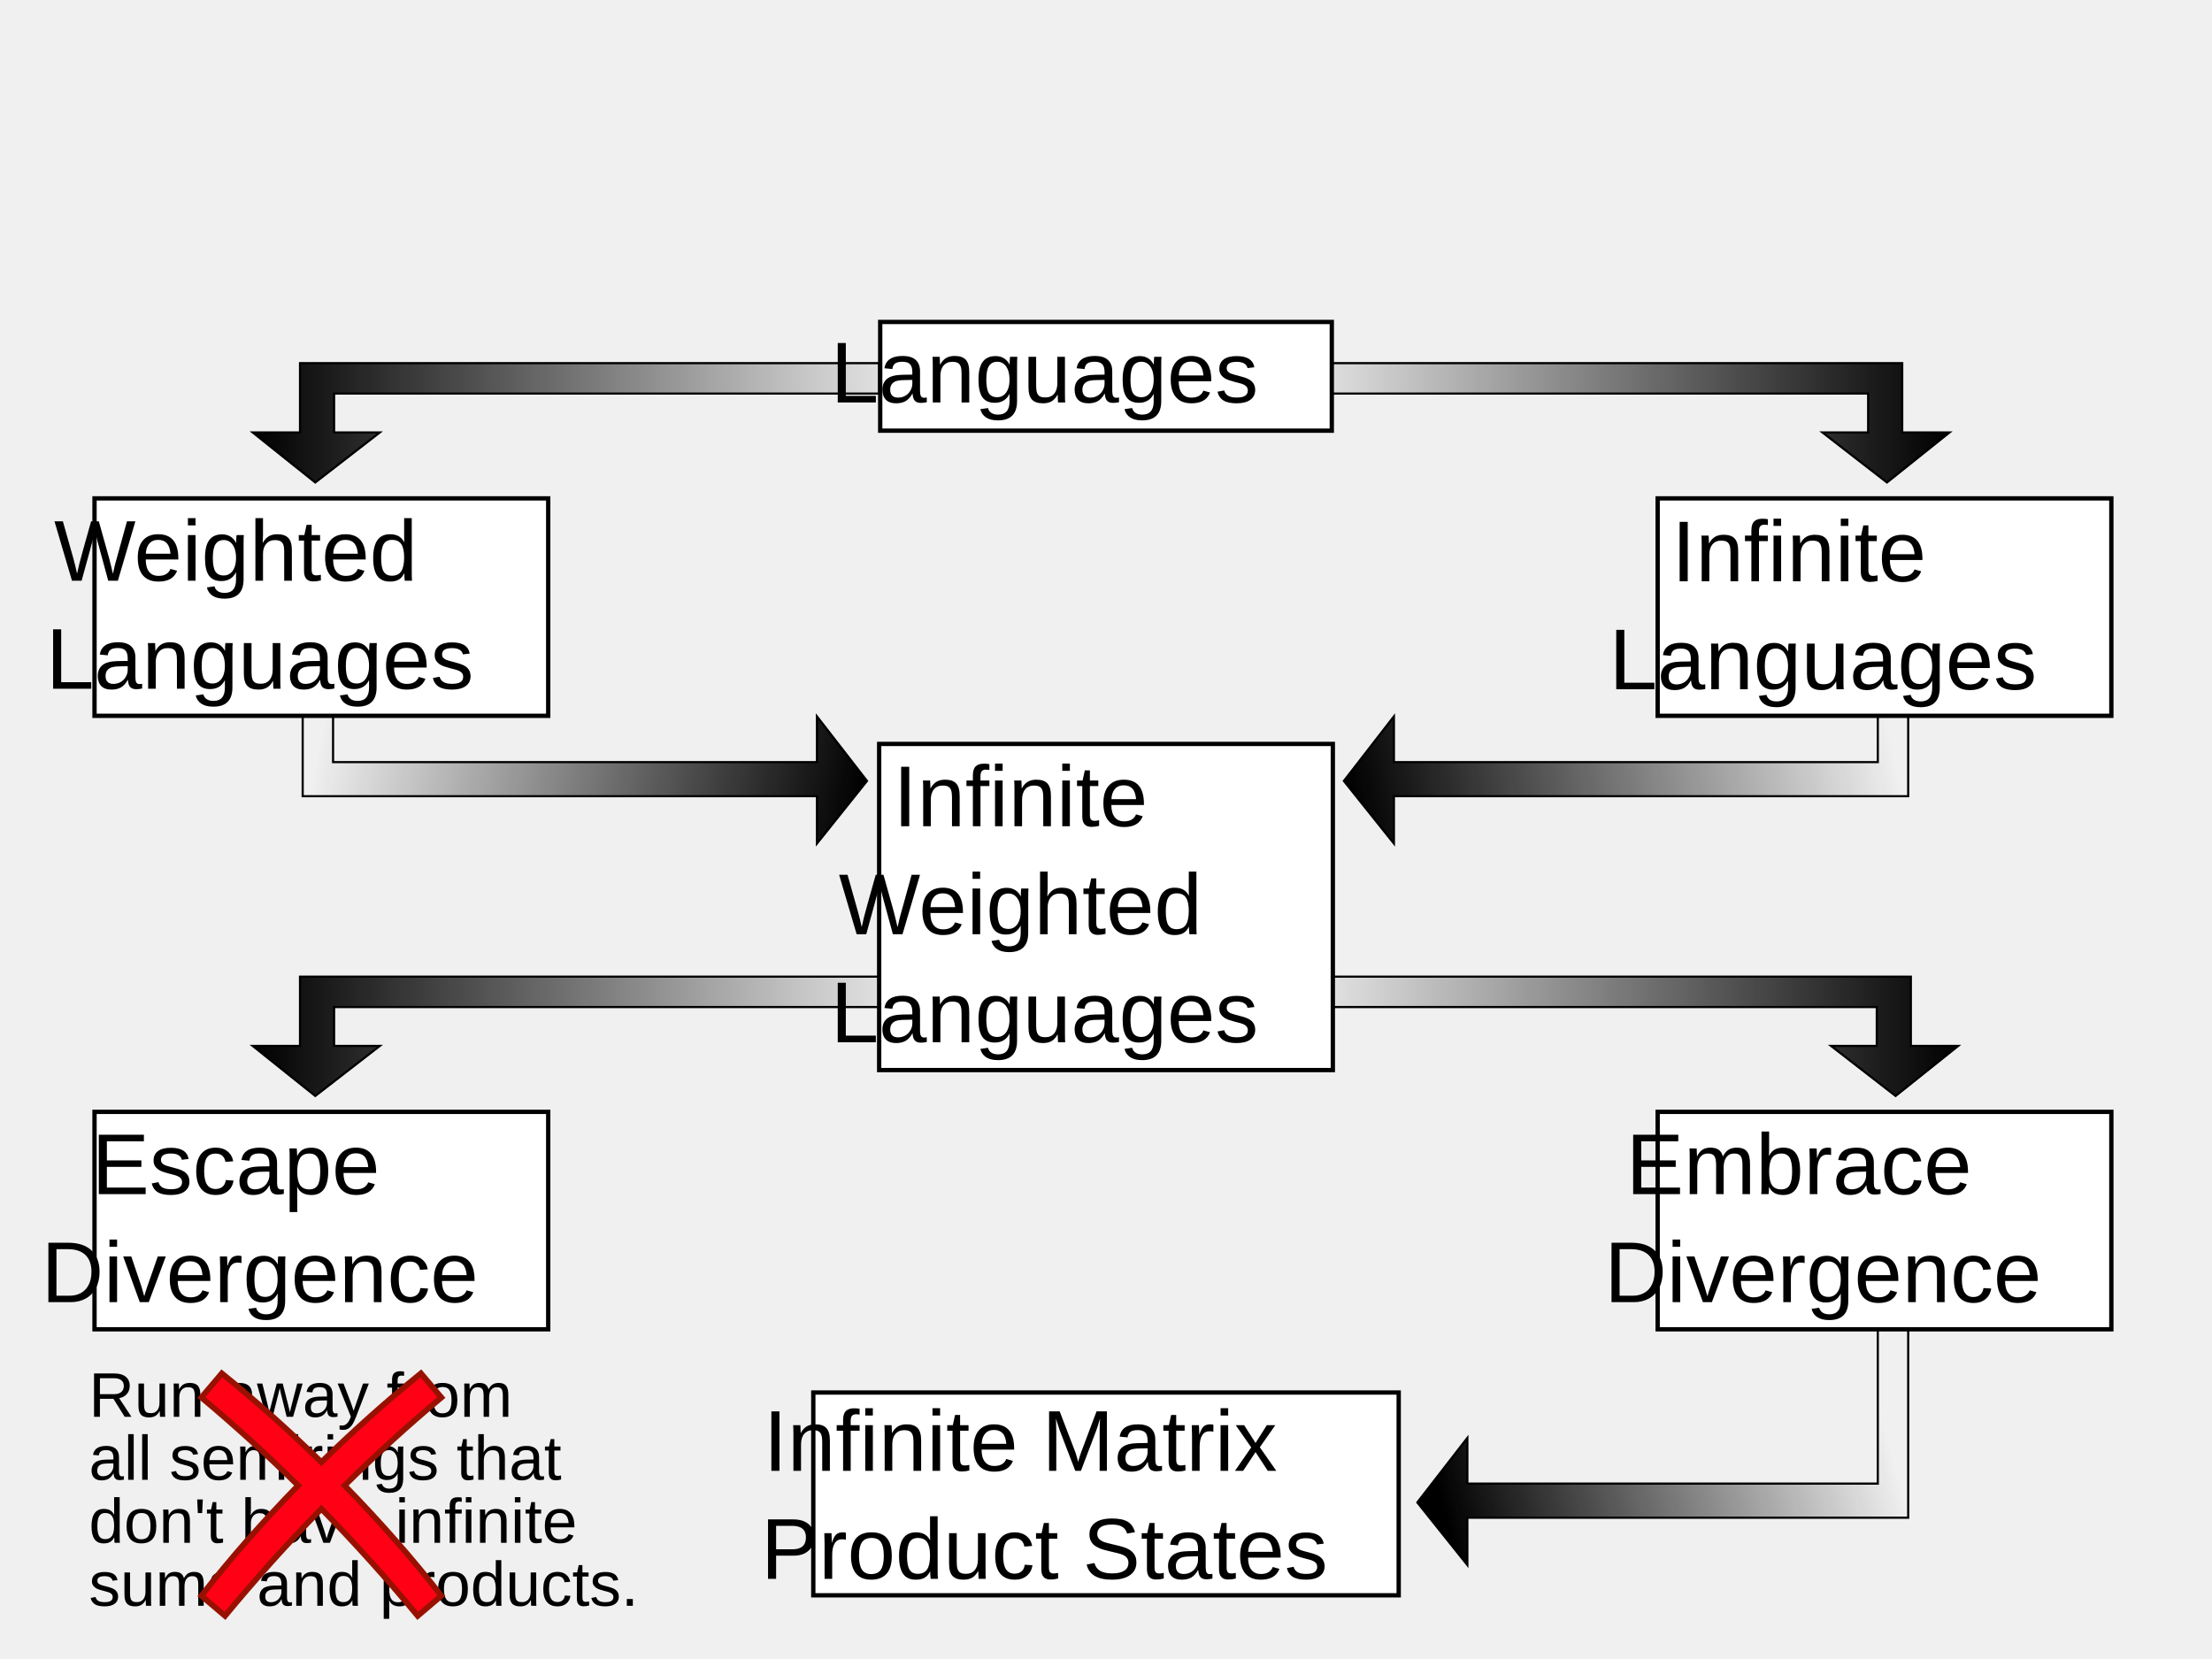
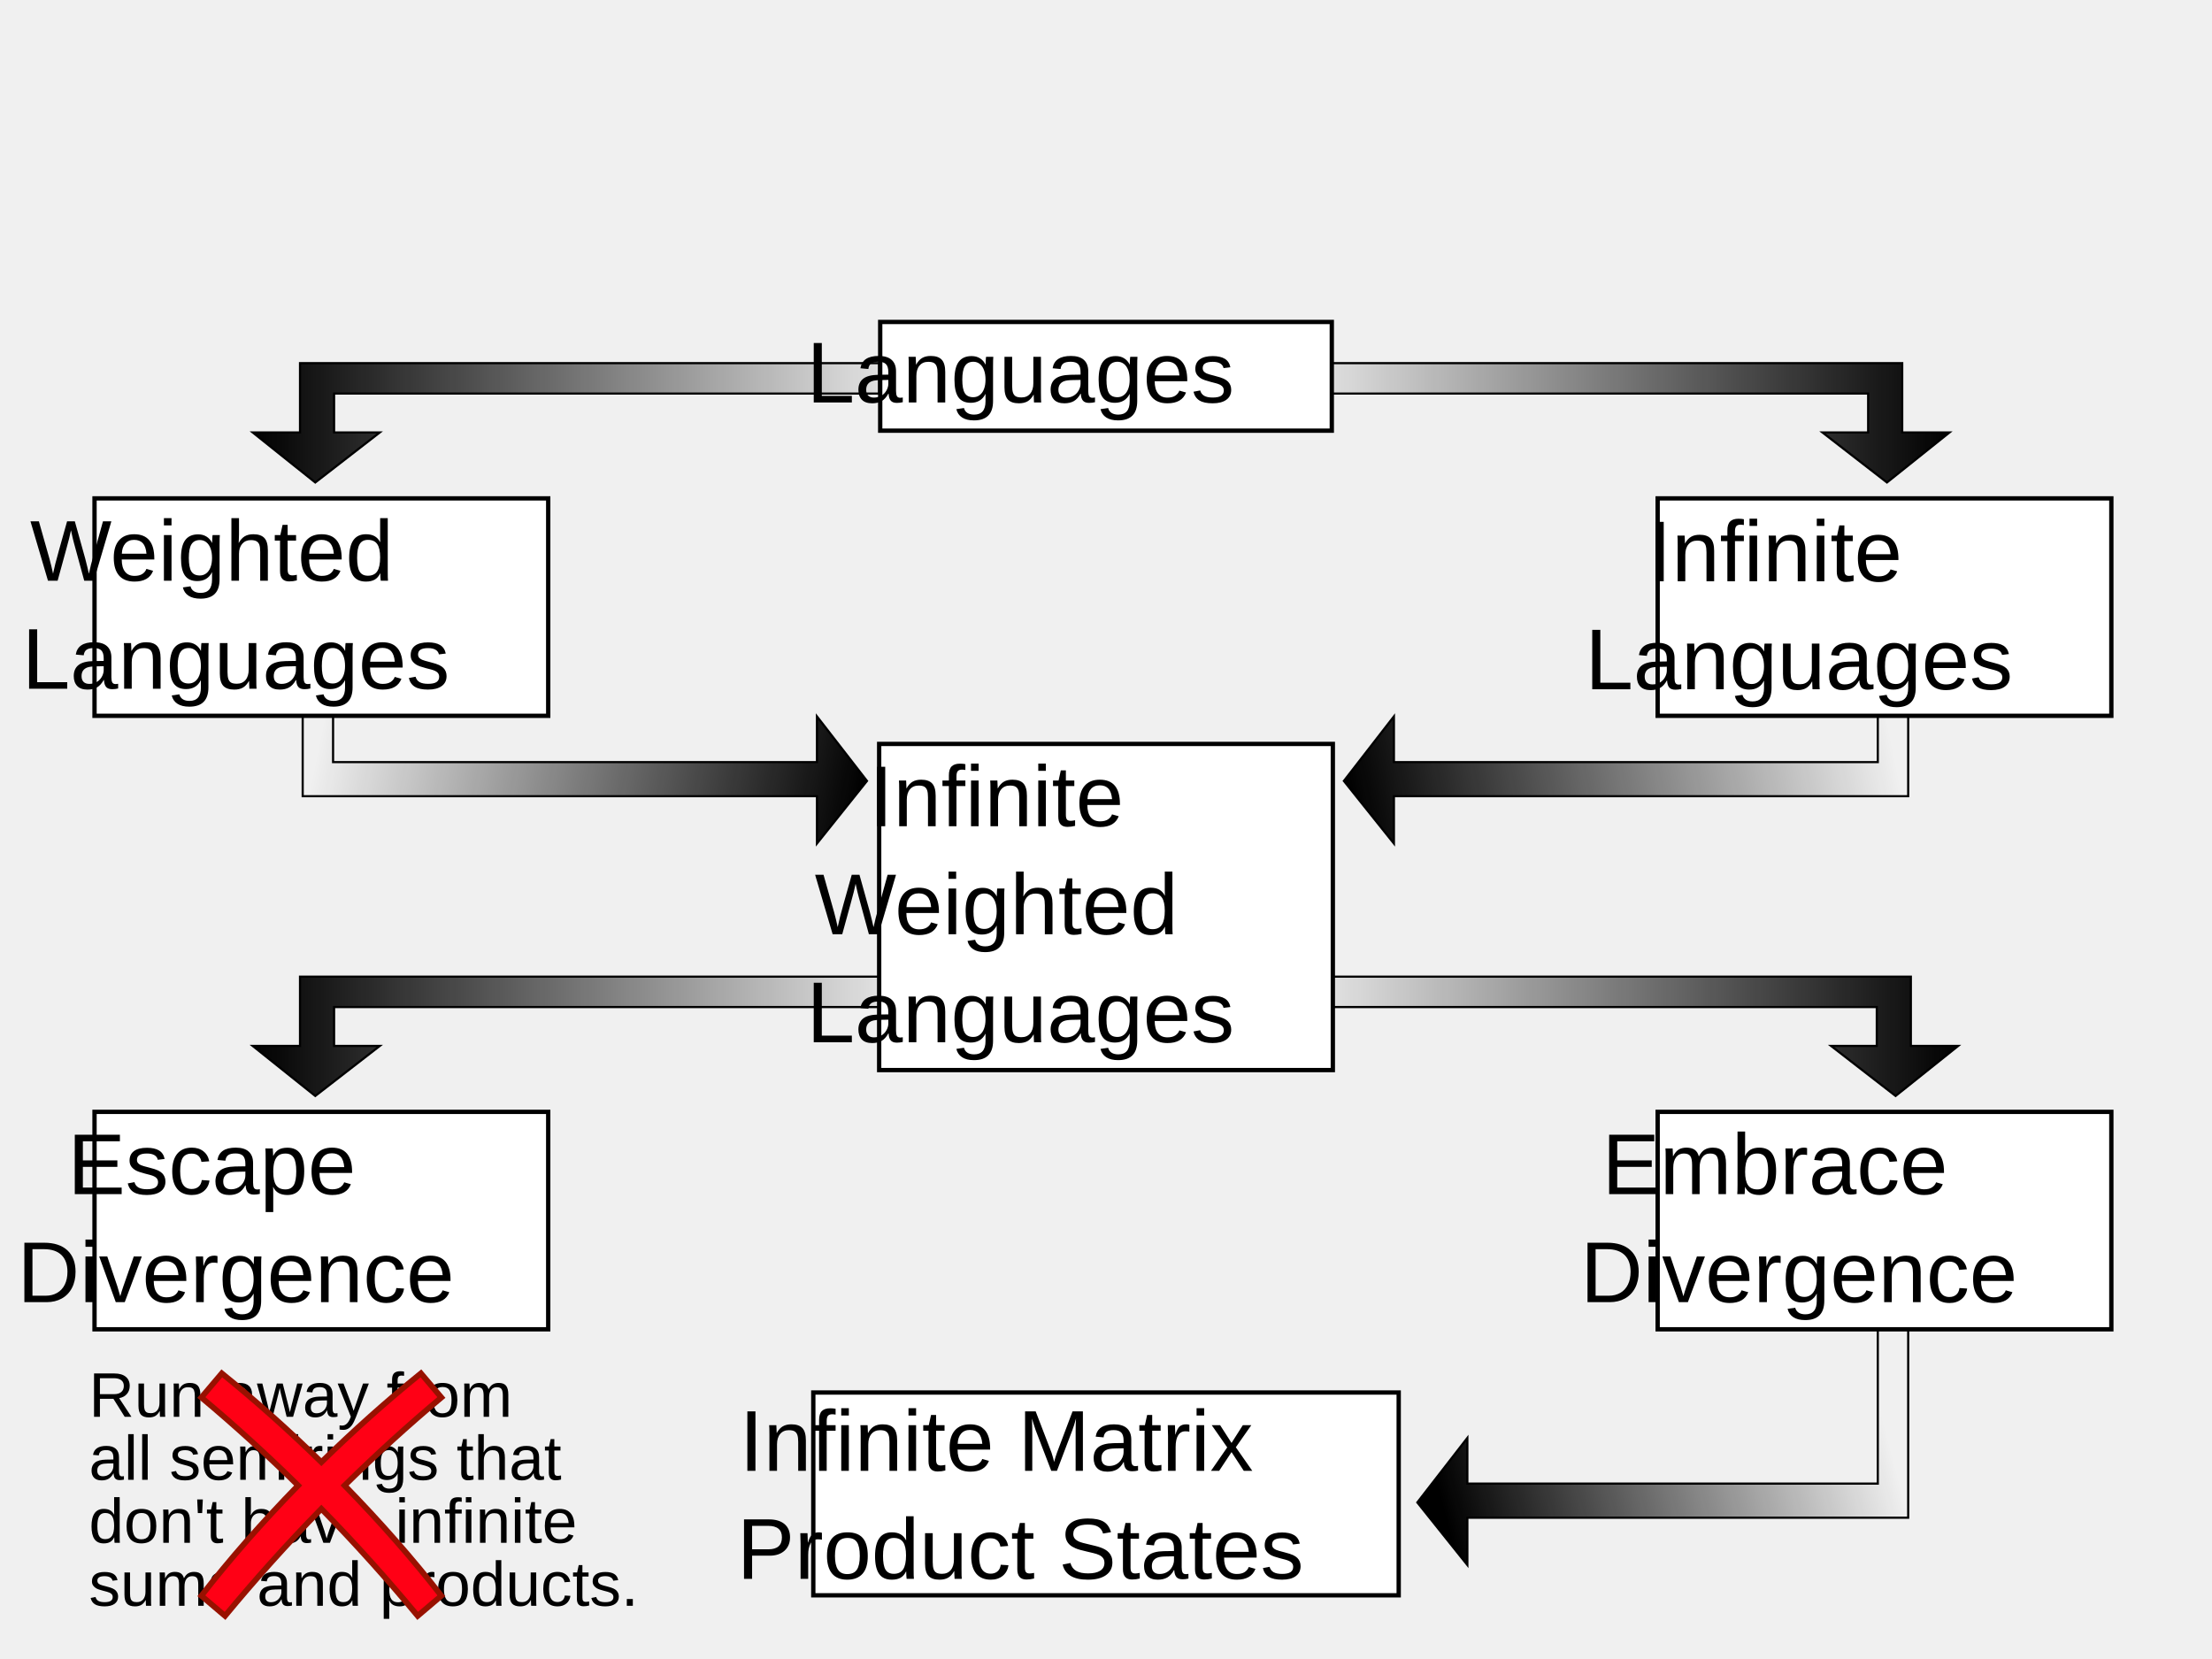
<svg xmlns="http://www.w3.org/2000/svg" xmlns:xlink="http://www.w3.org/1999/xlink" height="768" width="1024" id="svg2" version="1.1">
  <defs id="defs26765">
    <linearGradient id="linearGradient4539">
      <stop style="stop-color:#000000;stop-opacity:1;" offset="0" id="stop4541" />
      <stop style="stop-color:#000000;stop-opacity:0;" offset="1" id="stop4543" />
    </linearGradient>
    <linearGradient xlink:href="#linearGradient4539" id="linearGradient4545" x1="116.475" y1="195.733" x2="427.003" y2="195.733" gradientUnits="userSpaceOnUse" />
    <linearGradient xlink:href="#linearGradient4539" id="linearGradient4549" gradientUnits="userSpaceOnUse" x1="116.475" y1="195.733" x2="427.003" y2="195.733" gradientTransform="matrix(-1,0,0,1,1019.478,0)" />
    <linearGradient xlink:href="#linearGradient4539" id="linearGradient4557" gradientUnits="userSpaceOnUse" x1="368.039" y1="428.645" x2="418.309" y2="182.807" gradientTransform="matrix(0,-1,1,0,-27.99423,727.4725)" />
    <linearGradient xlink:href="#linearGradient4539" id="linearGradient4561" gradientUnits="userSpaceOnUse" x1="116.475" y1="195.733" x2="427.003" y2="195.733" gradientTransform="translate(0,284)" />
    <linearGradient xlink:href="#linearGradient4539" id="linearGradient4567" gradientUnits="userSpaceOnUse" gradientTransform="matrix(0,-1,-1,0,1051.473,727.4725)" x1="368.039" y1="428.645" x2="418.309" y2="182.807" />
    <linearGradient xlink:href="#linearGradient4539" id="linearGradient4569" gradientUnits="userSpaceOnUse" gradientTransform="matrix(-1,0,0,1,1023.478,284)" x1="116.475" y1="195.733" x2="427.003" y2="195.733" />
    <linearGradient xlink:href="#linearGradient4539" id="linearGradient4573" gradientUnits="userSpaceOnUse" gradientTransform="matrix(0,-1,-1,0,1051.473,1007.472)" x1="315.774" y1="385.091" x2="368.948" y2="184.743" />
  </defs>
-   <path id="outline.embrace_divergence_out_arrow" d="m 883.355,614.97 0,87.62 -204.068,0 0,21.908 -23.165,-28.975 23.165,-29.879 0,21.165 190,0 0,-71.838 z" style="fill:url(#linearGradient4573);fill-opacity:1;stroke:#000000;stroke-width:1px;stroke-linecap:butt;stroke-linejoin:miter;stroke-opacity:1" />
-   <path style="fill:url(#linearGradient4567);fill-opacity:1;stroke:#000000;stroke-width:1px;stroke-linecap:butt;stroke-linejoin:miter;stroke-opacity:1" d="m 883.355,330.97 0,37.619 -238.068,0 0,21.908 -23.165,-28.975 23.165,-29.879 0,21.165 224,0 0,-21.837 z" id="outline.infinite_languages_out_arrow" />
-   <path style="fill:url(#linearGradient4569);fill-opacity:1;stroke:#000000;stroke-width:1px;stroke-linecap:butt;stroke-linejoin:miter;stroke-opacity:1" d="m 616.5,452.117 268.095,0 0,32.068 21.908,0 -28.975,23.165 -29.879,-23.165 21.165,0 0,-18 -252.313,0 z" id="outline.embrace_divergence_in_arrow" />
-   <path id="outline.weighted_languages_out_arrow" d="m 140.123,330.97 0,37.619 238.068,0 0,21.908 23.165,-28.975 -23.165,-29.879 0,21.165 -224,0 0,-21.837 z" style="fill:url(#linearGradient4557);fill-opacity:1;stroke:#000000;stroke-width:1px;stroke-linecap:butt;stroke-linejoin:miter;stroke-opacity:1" />
-   <path id="outline.escape_divergence_in_arrow" d="m 407,452.117 -268.117,0 0,32.068 -21.908,0 28.975,23.165 29.879,-23.165 -21.165,0 0,-18 252.335,0 z" style="fill:url(#linearGradient4561);fill-opacity:1;stroke:#000000;stroke-width:1px;stroke-linecap:butt;stroke-linejoin:miter;stroke-opacity:1" />
-   <path id="outline.infinite_languages_in_arrow" d="m 616.5,168.117 264.095,0 0,32.068 21.908,0 -28.975,23.165 -29.879,-23.165 21.165,0 0,-18 L 616.5,182.185 z" style="fill:url(#linearGradient4549);fill-opacity:1;stroke:#000000;stroke-width:1px;stroke-linecap:butt;stroke-linejoin:miter;stroke-opacity:1" />
-   <path style="fill:url(#linearGradient4545);fill-opacity:1;stroke:#000000;stroke-width:1px;stroke-linecap:butt;stroke-linejoin:miter;stroke-opacity:1" d="m 407,168.117 -268.117,0 0,32.068 -21.908,0 28.975,23.165 29.879,-23.165 -21.165,0 0,-18 252.335,0 z" id="outline.weighted_languages_in_arrow" />
-   <g id="outline.languages">
-     <rect y="149.042" x="407.471" height="50.329" width="209.059" id="rect3123" style="fill:#ffffff;stroke:#000000;stroke-width:2;stroke-miterlimit:4;stroke-opacity:1;stroke-dasharray:none;fill-opacity:1" />
-     <text id="text3077" y="186.314" x="511.307" style="font-size:40px;font-style:normal;font-variant:normal;font-weight:normal;font-stretch:normal;text-align:center;line-height:125%;letter-spacing:0px;word-spacing:0px;writing-mode:lr-tb;text-anchor:middle;fill:#000000;fill-opacity:1;stroke:none;font-family:Arial;-inkscape-font-specification:Arial" xml:space="preserve">
-       <tspan y="186.314" x="511.307" id="tspan3079">Languages</tspan>
-     </text>
-   </g>
-   <g id="outline.weighted_languages">
-     <rect style="fill:#ffffff;fill-opacity:1;stroke:#000000;stroke-width:2;stroke-miterlimit:4;stroke-opacity:1;stroke-dasharray:none" id="rect3893" width="210.026" height="100.658" x="43.756" y="230.713" />
-     <text id="text3081" y="268.843" x="148.076" style="font-size:40px;font-style:normal;font-variant:normal;font-weight:normal;font-stretch:normal;text-align:center;line-height:125%;letter-spacing:0px;word-spacing:0px;writing-mode:lr-tb;text-anchor:middle;fill:#000000;fill-opacity:1;stroke:none;font-family:Arial;-inkscape-font-specification:Arial" xml:space="preserve">
-       <tspan y="268.843" x="148.076" id="tspan3083">Weighted</tspan>
-       <tspan id="tspan3085" y="318.843" x="148.076">Languages</tspan>
-     </text>
-   </g>
-   <g id="outline.infinite_languages">
-     <rect y="230.713" x="767.378" height="100.658" width="210.026" id="rect3895" style="fill:#ffffff;fill-opacity:1;stroke:#000000;stroke-width:2;stroke-miterlimit:4;stroke-opacity:1;stroke-dasharray:none" />
-     <text id="text3087" y="269.087" x="871.698" style="font-size:40px;font-style:normal;font-variant:normal;font-weight:normal;font-stretch:normal;text-align:center;line-height:125%;letter-spacing:0px;word-spacing:0px;writing-mode:lr-tb;text-anchor:middle;fill:#000000;fill-opacity:1;stroke:none;font-family:Arial;-inkscape-font-specification:Arial" xml:space="preserve">
-       <tspan y="269.087" x="871.698" id="tspan3089">Infinite</tspan>
-       <tspan id="tspan3091" y="319.087" x="871.698">Languages</tspan>
-     </text>
-   </g>
-   <g id="outline.infinite_weighted_languages">
-     <rect style="fill:#ffffff;stroke:#000000;stroke-width:2;stroke-miterlimit:4;stroke-opacity:1;stroke-dasharray:none;fill-opacity:1" id="rect3897" width="210.026" height="150.987" x="406.987" y="344.384" />
-     <text id="text3093" y="382.473" x="511.307" style="font-size:40px;font-style:normal;font-variant:normal;font-weight:normal;font-stretch:normal;text-align:center;line-height:125%;letter-spacing:0px;word-spacing:0px;writing-mode:lr-tb;text-anchor:middle;fill:#000000;fill-opacity:1;stroke:none;font-family:Arial;-inkscape-font-specification:Arial" xml:space="preserve">
-       <tspan y="382.473" x="511.307" id="tspan3095">Infinite</tspan>
-       <tspan id="tspan3097" y="432.473" x="511.307">Weighted</tspan>
-       <tspan id="tspan3099" y="482.473" x="511.307">Languages</tspan>
-     </text>
-   </g>
-   <g id="outline.escape_divergence">
-     <rect y="514.713" x="43.756" height="100.658" width="210.026" id="rect3899" style="fill:#ffffff;fill-opacity:1;stroke:#000000;stroke-width:2;stroke-miterlimit:4;stroke-opacity:1;stroke-dasharray:none" />
-     <text id="text3101" y="552.809" x="148.066" style="font-size:40px;font-style:normal;font-variant:normal;font-weight:normal;font-stretch:normal;text-align:center;line-height:125%;letter-spacing:0px;word-spacing:0px;writing-mode:lr-tb;text-anchor:middle;fill:#000000;fill-opacity:1;stroke:none;font-family:Arial;-inkscape-font-specification:Arial" xml:space="preserve">
-       <tspan y="552.809" x="148.066" id="tspan3103">Escape</tspan>
-       <tspan id="tspan3105" y="602.809" x="148.066">Divergence</tspan>
-     </text>
-   </g>
-   <g id="outline.embrace_divergence">
-     <rect style="fill:#ffffff;fill-opacity:1;stroke:#000000;stroke-width:2;stroke-miterlimit:4;stroke-opacity:1;stroke-dasharray:none" id="rect3901" width="210.026" height="100.658" x="767.378" y="514.713" />
-     <text xml:space="preserve" style="font-size:40px;font-style:normal;font-variant:normal;font-weight:normal;font-stretch:normal;text-align:center;line-height:125%;letter-spacing:0px;word-spacing:0px;writing-mode:lr-tb;text-anchor:middle;fill:#000000;fill-opacity:1;stroke:none;font-family:Arial;-inkscape-font-specification:Arial" x="871.688" y="552.809" id="text3107">
-       <tspan id="tspan3109" x="871.688" y="552.809">Embrace</tspan>
-       <tspan x="871.688" y="602.809" id="tspan3111">Divergence</tspan>
-     </text>
-   </g>
-   <g id="outline.infinite_matrix_product_states">
-     <rect y="644.634" x="376.499" height="93.883" width="271.002" id="rect3903" style="fill:#ffffff;stroke:#000000;stroke-width:2;stroke-miterlimit:4;stroke-opacity:1;stroke-dasharray:none;fill-opacity:1" />
-     <text id="text3113" y="680.892" x="511.229" style="font-size:40px;font-style:normal;font-variant:normal;font-weight:normal;font-stretch:normal;text-align:center;line-height:125%;letter-spacing:0px;word-spacing:0px;writing-mode:lr-tb;text-anchor:middle;fill:#000000;fill-opacity:1;stroke:none;font-family:Arial;-inkscape-font-specification:Arial" xml:space="preserve">
-       <tspan id="tspan3117" y="680.892" x="511.229">Infinite Matrix</tspan>
-       <tspan id="tspan3121" y="730.892" x="511.229">Product States</tspan>
-     </text>
+   <g id="outline">
+     <path style="fill:url(#linearGradient4573);fill-opacity:1;stroke:#000000;stroke-width:1px;stroke-linecap:butt;stroke-linejoin:miter;stroke-opacity:1" d="m 883.355,614.97 0,87.62 -204.068,0 0,21.908 -23.165,-28.975 23.165,-29.879 0,21.165 190,0 0,-71.838 z" id="outline.embrace_divergence_out_arrow" />
+     <path id="outline.infinite_languages_out_arrow" d="m 883.355,330.97 0,37.619 -238.068,0 0,21.908 -23.165,-28.975 23.165,-29.879 0,21.165 224,0 0,-21.837 z" style="fill:url(#linearGradient4567);fill-opacity:1;stroke:#000000;stroke-width:1px;stroke-linecap:butt;stroke-linejoin:miter;stroke-opacity:1" />
+     <path id="outline.embrace_divergence_in_arrow" d="m 616.5,452.117 268.095,0 0,32.068 21.908,0 -28.975,23.165 -29.879,-23.165 21.165,0 0,-18 -252.313,0 z" style="fill:url(#linearGradient4569);fill-opacity:1;stroke:#000000;stroke-width:1px;stroke-linecap:butt;stroke-linejoin:miter;stroke-opacity:1" />
+     <path style="fill:url(#linearGradient4557);fill-opacity:1;stroke:#000000;stroke-width:1px;stroke-linecap:butt;stroke-linejoin:miter;stroke-opacity:1" d="m 140.123,330.97 0,37.619 238.068,0 0,21.908 23.165,-28.975 -23.165,-29.879 0,21.165 -224,0 0,-21.837 z" id="outline.weighted_languages_out_arrow" />
+     <path style="fill:url(#linearGradient4561);fill-opacity:1;stroke:#000000;stroke-width:1px;stroke-linecap:butt;stroke-linejoin:miter;stroke-opacity:1" d="m 407,452.117 -268.117,0 0,32.068 -21.908,0 28.975,23.165 29.879,-23.165 -21.165,0 0,-18 252.335,0 z" id="outline.escape_divergence_in_arrow" />
+     <path style="fill:url(#linearGradient4549);fill-opacity:1;stroke:#000000;stroke-width:1px;stroke-linecap:butt;stroke-linejoin:miter;stroke-opacity:1" d="m 616.5,168.117 264.095,0 0,32.068 21.908,0 -28.975,23.165 -29.879,-23.165 21.165,0 0,-18 L 616.5,182.185 z" id="outline.infinite_languages_in_arrow" />
+     <path id="outline.weighted_languages_in_arrow" d="m 407,168.117 -268.117,0 0,32.068 -21.908,0 28.975,23.165 29.879,-23.165 -21.165,0 0,-18 252.335,0 z" style="fill:url(#linearGradient4545);fill-opacity:1;stroke:#000000;stroke-width:1px;stroke-linecap:butt;stroke-linejoin:miter;stroke-opacity:1" />
+     <g id="outline.languages">
+       <rect style="fill:#ffffff;stroke:#000000;stroke-width:2;stroke-miterlimit:4;stroke-opacity:1;stroke-dasharray:none;fill-opacity:1" id="rect3123" width="209.059" height="50.329" x="407.471" y="149.042" />
+       <text xml:space="preserve" style="font-size:40px;font-style:normal;font-variant:normal;font-weight:normal;font-stretch:normal;text-align:center;line-height:125%;letter-spacing:0px;word-spacing:0px;writing-mode:lr-tb;text-anchor:middle;fill:#000000;fill-opacity:1;stroke:none;font-family:Arial;-inkscape-font-specification:Arial" x="511.307" y="186.314" id="text3077">
+         <tspan id="tspan3079" x="511.307" y="186.314">Languages</tspan>
+       </text>
+     </g>
+     <g id="outline.weighted_languages">
+       <rect y="230.713" x="43.756" height="100.658" width="210.026" id="rect3893" style="fill:#ffffff;fill-opacity:1;stroke:#000000;stroke-width:2;stroke-miterlimit:4;stroke-opacity:1;stroke-dasharray:none" />
+       <text xml:space="preserve" style="font-size:40px;font-style:normal;font-variant:normal;font-weight:normal;font-stretch:normal;text-align:center;line-height:125%;letter-spacing:0px;word-spacing:0px;writing-mode:lr-tb;text-anchor:middle;fill:#000000;fill-opacity:1;stroke:none;font-family:Arial;-inkscape-font-specification:Arial" x="148.076" y="268.843" id="text3081">
+         <tspan id="tspan3083" x="148.076" y="268.843">Weighted</tspan>
+         <tspan x="148.076" y="318.843" id="tspan3085">Languages</tspan>
+       </text>
+     </g>
+     <g id="outline.infinite_languages">
+       <rect style="fill:#ffffff;fill-opacity:1;stroke:#000000;stroke-width:2;stroke-miterlimit:4;stroke-opacity:1;stroke-dasharray:none" id="rect3895" width="210.026" height="100.658" x="767.378" y="230.713" />
+       <text xml:space="preserve" style="font-size:40px;font-style:normal;font-variant:normal;font-weight:normal;font-stretch:normal;text-align:center;line-height:125%;letter-spacing:0px;word-spacing:0px;writing-mode:lr-tb;text-anchor:middle;fill:#000000;fill-opacity:1;stroke:none;font-family:Arial;-inkscape-font-specification:Arial" x="871.698" y="269.087" id="text3087">
+         <tspan id="tspan3089" x="871.698" y="269.087">Infinite</tspan>
+         <tspan x="871.698" y="319.087" id="tspan3091">Languages</tspan>
+       </text>
+     </g>
+     <g id="outline.infinite_weighted_languages">
+       <rect y="344.384" x="406.987" height="150.987" width="210.026" id="rect3897" style="fill:#ffffff;stroke:#000000;stroke-width:2;stroke-miterlimit:4;stroke-opacity:1;stroke-dasharray:none;fill-opacity:1" />
+       <text xml:space="preserve" style="font-size:40px;font-style:normal;font-variant:normal;font-weight:normal;font-stretch:normal;text-align:center;line-height:125%;letter-spacing:0px;word-spacing:0px;writing-mode:lr-tb;text-anchor:middle;fill:#000000;fill-opacity:1;stroke:none;font-family:Arial;-inkscape-font-specification:Arial" x="511.307" y="382.473" id="text3093">
+         <tspan id="tspan3095" x="511.307" y="382.473">Infinite</tspan>
+         <tspan x="511.307" y="432.473" id="tspan3097">Weighted</tspan>
+         <tspan x="511.307" y="482.473" id="tspan3099">Languages</tspan>
+       </text>
+     </g>
+     <g id="outline.escape_divergence">
+       <rect style="fill:#ffffff;fill-opacity:1;stroke:#000000;stroke-width:2;stroke-miterlimit:4;stroke-opacity:1;stroke-dasharray:none" id="rect3899" width="210.026" height="100.658" x="43.756" y="514.713" />
+       <text xml:space="preserve" style="font-size:40px;font-style:normal;font-variant:normal;font-weight:normal;font-stretch:normal;text-align:center;line-height:125%;letter-spacing:0px;word-spacing:0px;writing-mode:lr-tb;text-anchor:middle;fill:#000000;fill-opacity:1;stroke:none;font-family:Arial;-inkscape-font-specification:Arial" x="148.066" y="552.809" id="text3101">
+         <tspan id="tspan3103" x="148.066" y="552.809">Escape</tspan>
+         <tspan x="148.066" y="602.809" id="tspan3105">Divergence</tspan>
+       </text>
+     </g>
+     <g id="outline.embrace_divergence">
+       <rect y="514.713" x="767.378" height="100.658" width="210.026" id="rect3901" style="fill:#ffffff;fill-opacity:1;stroke:#000000;stroke-width:2;stroke-miterlimit:4;stroke-opacity:1;stroke-dasharray:none" />
+       <text id="text3107" y="552.809" x="871.688" style="font-size:40px;font-style:normal;font-variant:normal;font-weight:normal;font-stretch:normal;text-align:center;line-height:125%;letter-spacing:0px;word-spacing:0px;writing-mode:lr-tb;text-anchor:middle;fill:#000000;fill-opacity:1;stroke:none;font-family:Arial;-inkscape-font-specification:Arial" xml:space="preserve">
+         <tspan y="552.809" x="871.688" id="tspan3109">Embrace</tspan>
+         <tspan id="tspan3111" y="602.809" x="871.688">Divergence</tspan>
+       </text>
+     </g>
+     <g id="outline.infinite_matrix_product_states">
+       <rect style="fill:#ffffff;stroke:#000000;stroke-width:2;stroke-miterlimit:4;stroke-opacity:1;stroke-dasharray:none;fill-opacity:1" id="rect3903" width="271.002" height="93.883" x="376.499" y="644.634" />
+       <text xml:space="preserve" style="font-size:40px;font-style:normal;font-variant:normal;font-weight:normal;font-stretch:normal;text-align:center;line-height:125%;letter-spacing:0px;word-spacing:0px;writing-mode:lr-tb;text-anchor:middle;fill:#000000;fill-opacity:1;stroke:none;font-family:Arial;-inkscape-font-specification:Arial" x="511.229" y="680.892" id="text3113">
+         <tspan x="511.229" y="680.892" id="tspan3117">Infinite Matrix</tspan>
+         <tspan x="511.229" y="730.892" id="tspan3121">Product States</tspan>
+       </text>
+     </g>
  </g>
  <text xml:space="preserve" style="font-size:29.16px;font-style:normal;font-variant:normal;font-weight:normal;font-stretch:normal;text-align:start;line-height:100%;letter-spacing:0px;word-spacing:0px;writing-mode:lr;text-anchor:start;fill:#000000;fill-opacity:1;stroke:none;font-family:Arial;-inkscape-font-specification:Arial" x="41.147" y="655.88" id="outline.escape_divergence_to_quemirings">
    <tspan id="tspan3035" x="41.147" y="655.88">Run away from</tspan>
    <tspan x="41.147" y="685.04" id="tspan3037">all semirings that</tspan>
    <tspan x="41.147" y="714.201" id="tspan3039">don't have infinite</tspan>
    <tspan x="41.147" y="743.36" id="tspan3041">sums and products.</tspan>
  </text>
  <path id="outline.escape_divergence_to_quemirings_crossed_out" d="m 102.683,635.77 -9.466,11.169 c 15.493,12.948 30.518,26.664 44.799,40.73 -16.542,16.933 -31.79,34.307 -44.799,51.068 l 10.961,9.3 c 13.559,-16.399 28.544,-33.156 44.591,-49.573 16.048,16.417 31.033,33.174 44.591,49.573 l 10.961,-9.3 c -13.008,-16.761 -28.257,-34.135 -44.799,-51.068 14.281,-14.066 29.306,-27.782 44.799,-40.73 l -9.466,-11.169 c -15.822,12.79 -31.364,26.691 -46.086,41.104 -14.722,-14.412 -30.264,-28.314 -46.086,-41.104 z" style="fill:#ff0015;fill-opacity:1;stroke:#981100;stroke-width:2.657;stroke-linecap:round;stroke-linejoin:miter;stroke-miterlimit:4;stroke-opacity:1;stroke-dashoffset:0;display:inline" />
</svg>
